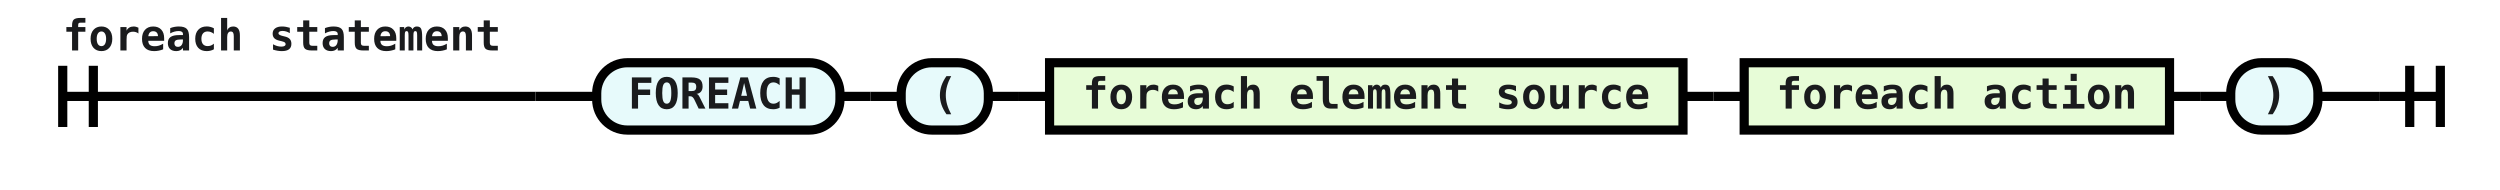
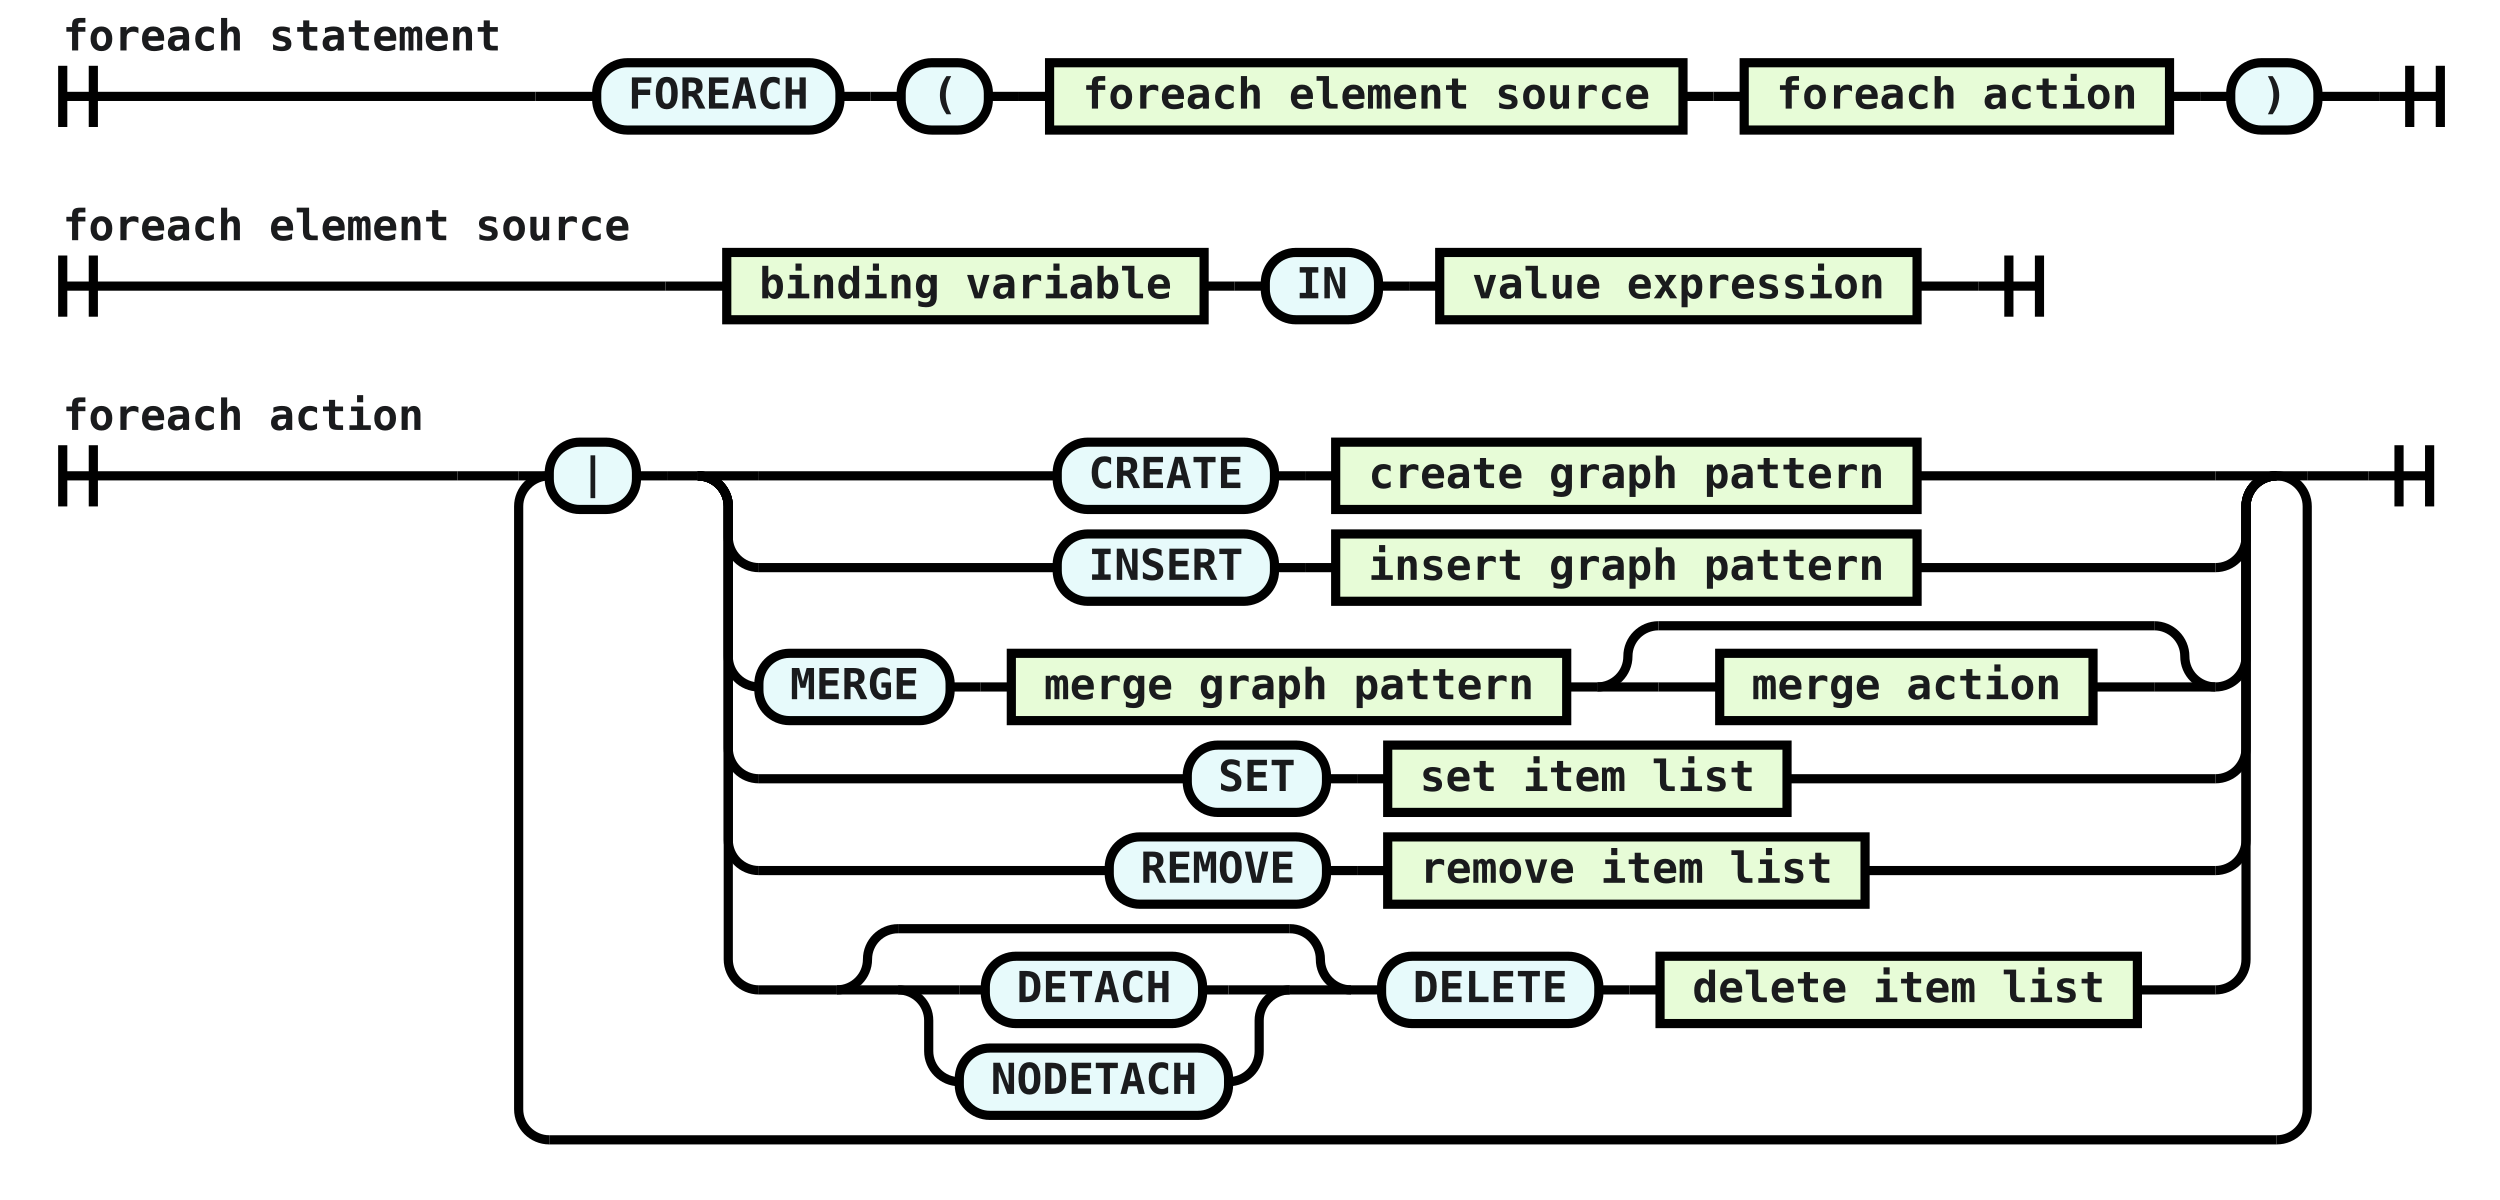
- <svg xmlns="http://www.w3.org/2000/svg" class="railroad-diagram" viewBox="0 0 817.0 62.0" width="817.0" height="62.0">
+ <svg xmlns="http://www.w3.org/2000/svg" class="railroad-diagram" viewBox="0 0 817.0 392.0" width="817.0" height="392.0">
  <g transform="translate(0, 0)">
    <g transform="translate(.5 .5)">
      <g>
        <path d="M20 21v20m10 -20v20m-10 -10h154.5" />
        <text style="text-anchor:start" x="20" y="16">foreach statement</text>
      </g>
      <g>
        <path d="M174.5 31h0.0" />
        <path d="M777.0 31h0.0" />
        <path d="M174.5 31h20" />
        <g>
          <path d="M194.5 31h0.0" />
          <path d="M757.0 31h0.0" />
          <g class="terminal ">
            <path d="M194.5 31h0.0" />
            <path d="M274.0 31h0.0" />
            <rect height="22" rx="10" ry="10" width="79.5" x="194.5" y="20" />
            <text x="234.25" y="35">FOREACH</text>
          </g>
          <path d="M274.0 31h10" />
          <path d="M284.0 31h10" />
          <g class="terminal ">
            <path d="M294.0 31h0.0" />
            <path d="M322.5 31h0.0" />
            <rect height="22" rx="10" ry="10" width="28.5" x="294" y="20" />
            <text x="308.25" y="35">(</text>
          </g>
          <path d="M322.5 31h10" />
          <path d="M332.5 31h10" />
          <g class="non-terminal ">
            <path d="M342.5 31h0.0" />
            <path d="M549.5 31h0.0" />
            <rect height="22" width="207" x="342.5" y="20" />
            <text x="446" y="35">foreach element source</text>
          </g>
          <path d="M549.5 31h10" />
          <path d="M559.5 31h10" />
          <g class="non-terminal ">
            <path d="M569.5 31h0.0" />
            <path d="M708.5 31h0.0" />
            <rect height="22" width="139" x="569.5" y="20" />
            <text x="639" y="35">foreach action</text>
          </g>
          <path d="M708.5 31h10" />
          <path d="M718.5 31h10" />
          <g class="terminal ">
            <path d="M728.5 31h0.0" />
            <path d="M757.0 31h0.0" />
            <rect height="22" rx="10" ry="10" width="28.5" x="728.5" y="20" />
            <text x="742.75" y="35">)</text>
          </g>
        </g>
        <path d="M757.0 31h20" />
      </g>
      <path d="M 777.0 31 h 20 m -10 -10 v 20 m 10 -20 v 20" />
    </g>
  </g>
+   <g transform="translate(0, 62.0)">
+     <g transform="translate(.5 .5)">
+       <g>
+         <path d="M20 21v20m10 -20v20m-10 -10h197.0" />
+         <text style="text-anchor:start" x="20" y="16">foreach element source</text>
+       </g>
+       <g>
+         <path d="M217.0 31h0.0" />
+         <path d="M646.0 31h0.0" />
+         <path d="M217.0 31h20" />
+         <g>
+           <path d="M237.0 31h0.0" />
+           <path d="M626.0 31h0.0" />
+           <g class="non-terminal ">
+             <path d="M237.0 31h0.0" />
+             <path d="M393.0 31h0.0" />
+             <rect height="22" width="156" x="237" y="20" />
+             <text x="315" y="35">binding variable</text>
+           </g>
+           <path d="M393.0 31h10" />
+           <path d="M403.0 31h10" />
+           <g class="terminal ">
+             <path d="M413.0 31h0.0" />
+             <path d="M450.0 31h0.0" />
+             <rect height="22" rx="10" ry="10" width="37" x="413" y="20" />
+             <text x="431.5" y="35">IN</text>
+           </g>
+           <path d="M450.0 31h10" />
+           <path d="M460.0 31h10" />
+           <g class="non-terminal ">
+             <path d="M470.0 31h0.0" />
+             <path d="M626.0 31h0.0" />
+             <rect height="22" width="156" x="470" y="20" />
+             <text x="548" y="35">value expression</text>
+           </g>
+         </g>
+         <path d="M626.0 31h20" />
+       </g>
+       <path d="M 646.0 31 h 20 m -10 -10 v 20 m 10 -20 v 20" />
+     </g>
+   </g>
+   <g transform="translate(0, 124.0)">
+     <g transform="translate(.5 .5)">
+       <g>
+         <path d="M20 21v20m10 -20v20m-10 -10h129.0" />
+         <text style="text-anchor:start" x="20" y="16">foreach action</text>
+       </g>
+       <g>
+         <path d="M149.0 31h0.0" />
+         <path d="M773.5 31h0.0" />
+         <path d="M149.0 31h20" />
+         <g>
+           <path d="M169.0 31h0.0" />
+           <path d="M753.5 31h0.0" />
+           <g>
+             <path d="M169.0 31h0.0" />
+             <path d="M753.5 31h0.0" />
+             <path d="M169.0 31h10" />
+             <g>
+               <path d="M179.0 31h0.0" />
+               <path d="M743.5 31h0.0" />
+               <g class="terminal ">
+                 <path d="M179.0 31h0.0" />
+                 <path d="M207.5 31h0.0" />
+                 <rect height="22" rx="10" ry="10" width="28.5" x="179" y="20" />
+                 <text x="193.25" y="35">|</text>
+               </g>
+               <path d="M207.5 31h10" />
+               <path d="M217.5 31h10" />
+               <g>
+                 <path d="M227.5 31h0.0" />
+                 <path d="M743.5 31h0.0" />
+                 <g>
+                   <path d="M227.5 31h0.0" />
+                   <path d="M743.5 31h0.0" />
+                   <path d="M227.5 31h20" />
+                   <g>
+                     <path d="M247.5 31h97.5" />
+                     <path d="M626.0 31h97.5" />
+                     <g class="terminal ">
+                       <path d="M345.0 31h0.0" />
+                       <path d="M416.0 31h0.0" />
+                       <rect height="22" rx="10" ry="10" width="71" x="345" y="20" />
+                       <text x="380.5" y="35">CREATE</text>
+                     </g>
+                     <path d="M416.0 31h10" />
+                     <path d="M426.0 31h10" />
+                     <g class="non-terminal ">
+                       <path d="M436.0 31h0.0" />
+                       <path d="M626.0 31h0.0" />
+                       <rect height="22" width="190" x="436" y="20" />
+                       <text x="531" y="35">create graph pattern</text>
+                     </g>
+                   </g>
+                   <path d="M723.5 31h20" />
+                   <path d="M227.5 31a10 10 0 0 1 10 10v10a10 10 0 0 0 10 10" />
+                   <g>
+                     <path d="M247.5 61h97.5" />
+                     <path d="M626.0 61h97.5" />
+                     <g class="terminal ">
+                       <path d="M345.0 61h0.0" />
+                       <path d="M416.0 61h0.0" />
+                       <rect height="22" rx="10" ry="10" width="71" x="345" y="50" />
+                       <text x="380.5" y="65">INSERT</text>
+                     </g>
+                     <path d="M416.0 61h10" />
+                     <path d="M426.0 61h10" />
+                     <g class="non-terminal ">
+                       <path d="M436.0 61h0.0" />
+                       <path d="M626.0 61h0.0" />
+                       <rect height="22" width="190" x="436" y="50" />
+                       <text x="531" y="65">insert graph pattern</text>
+                     </g>
+                   </g>
+                   <path d="M723.5 61a10 10 0 0 0 10 -10v-10a10 10 0 0 1 10 -10" />
+                   <path d="M227.5 31a10 10 0 0 1 10 10v49a10 10 0 0 0 10 10" />
+                   <g>
+                     <path d="M247.5 100h0.0" />
+                     <path d="M723.5 100h0.0" />
+                     <g class="terminal ">
+                       <path d="M247.5 100h0.0" />
+                       <path d="M310.0 100h0.0" />
+                       <rect height="22" rx="10" ry="10" width="62.5" x="247.5" y="89" />
+                       <text x="278.75" y="104">MERGE</text>
+                     </g>
+                     <path d="M310.0 100h10" />
+                     <path d="M320.0 100h10" />
+                     <g class="non-terminal ">
+                       <path d="M330.0 100h0.0" />
+                       <path d="M511.5 100h0.0" />
+                       <rect height="22" width="181.5" x="330" y="89" />
+                       <text x="420.75" y="104">merge graph pattern</text>
+                     </g>
+                     <path d="M511.5 100h10" />
+                     <g>
+                       <path d="M521.5 100h0.0" />
+                       <path d="M723.5 100h0.0" />
+                       <path d="M521.5 100a10 10 0 0 0 10 -10v0a10 10 0 0 1 10 -10" />
+                       <g>
+                         <path d="M541.5 80h162.0" />
+                       </g>
+                       <path d="M703.5 80a10 10 0 0 1 10 10v0a10 10 0 0 0 10 10" />
+                       <path d="M521.5 100h20" />
+                       <g>
+                         <path d="M541.5 100h0.0" />
+                         <path d="M703.5 100h0.0" />
+                         <path d="M541.5 100h20" />
+                         <g>
+                           <path d="M561.5 100h0.0" />
+                           <path d="M683.5 100h0.0" />
+                           <g class="non-terminal ">
+                             <path d="M561.5 100h0.0" />
+                             <path d="M683.5 100h0.0" />
+                             <rect height="22" width="122" x="561.5" y="89" />
+                             <text x="622.5" y="104">merge action</text>
+                           </g>
+                         </g>
+                         <path d="M683.5 100h20" />
+                       </g>
+                       <path d="M703.5 100h20" />
+                     </g>
+                   </g>
+                   <path d="M723.5 100a10 10 0 0 0 10 -10v-49a10 10 0 0 1 10 -10" />
+                   <path d="M227.5 31a10 10 0 0 1 10 10v79a10 10 0 0 0 10 10" />
+                   <g>
+                     <path d="M247.5 130h140.0" />
+                     <path d="M583.5 130h140.0" />
+                     <g class="terminal ">
+                       <path d="M387.5 130h0.0" />
+                       <path d="M433.0 130h0.0" />
+                       <rect height="22" rx="10" ry="10" width="45.5" x="387.5" y="119" />
+                       <text x="410.25" y="134">SET</text>
+                     </g>
+                     <path d="M433.0 130h10" />
+                     <path d="M443.0 130h10" />
+                     <g class="non-terminal ">
+                       <path d="M453.0 130h0.0" />
+                       <path d="M583.5 130h0.0" />
+                       <rect height="22" width="130.5" x="453" y="119" />
+                       <text x="518.25" y="134">set item list</text>
+                     </g>
+                   </g>
+                   <path d="M723.5 130a10 10 0 0 0 10 -10v-79a10 10 0 0 1 10 -10" />
+                   <path d="M227.5 31a10 10 0 0 1 10 10v109a10 10 0 0 0 10 10" />
+                   <g>
+                     <path d="M247.5 160h114.5" />
+                     <path d="M609.0 160h114.5" />
+                     <g class="terminal ">
+                       <path d="M362.0 160h0.0" />
+                       <path d="M433.0 160h0.0" />
+                       <rect height="22" rx="10" ry="10" width="71" x="362" y="149" />
+                       <text x="397.5" y="164">REMOVE</text>
+                     </g>
+                     <path d="M433.0 160h10" />
+                     <path d="M443.0 160h10" />
+                     <g class="non-terminal ">
+                       <path d="M453.0 160h0.0" />
+                       <path d="M609.0 160h0.0" />
+                       <rect height="22" width="156" x="453" y="149" />
+                       <text x="531" y="164">remove item list</text>
+                     </g>
+                   </g>
+                   <path d="M723.5 160a10 10 0 0 0 10 -10v-109a10 10 0 0 1 10 -10" />
+                   <path d="M227.5 31a10 10 0 0 1 10 10v148a10 10 0 0 0 10 10" />
+                   <g>
+                     <path d="M247.5 199h25.5" />
+                     <path d="M698.0 199h25.5" />
+                     <g>
+                       <path d="M273.0 199h0.0" />
+                       <path d="M441.0 199h0.0" />
+                       <path d="M273.0 199a10 10 0 0 0 10 -10v0a10 10 0 0 1 10 -10" />
+                       <g>
+                         <path d="M293.0 179h128.0" />
+                       </g>
+                       <path d="M421.0 179a10 10 0 0 1 10 10v0a10 10 0 0 0 10 10" />
+                       <path d="M273.0 199h20" />
+                       <g>
+                         <path d="M293.0 199h0.0" />
+                         <path d="M421.0 199h0.0" />
+                         <path d="M293.0 199h20" />
+                         <g>
+                           <path d="M313.0 199h8.5" />
+                           <path d="M392.5 199h8.5" />
+                           <g class="terminal ">
+                             <path d="M321.5 199h0.0" />
+                             <path d="M392.5 199h0.0" />
+                             <rect height="22" rx="10" ry="10" width="71" x="321.5" y="188" />
+                             <text x="357" y="203">DETACH</text>
+                           </g>
+                         </g>
+                         <path d="M401.0 199h20" />
+                         <path d="M293.0 199a10 10 0 0 1 10 10v10a10 10 0 0 0 10 10" />
+                         <g>
+                           <path d="M313.0 229h0.0" />
+                           <path d="M401.0 229h0.0" />
+                           <g class="terminal ">
+                             <path d="M313.0 229h0.0" />
+                             <path d="M401.0 229h0.0" />
+                             <rect height="22" rx="10" ry="10" width="88" x="313" y="218" />
+                             <text x="357" y="233">NODETACH</text>
+                           </g>
+                         </g>
+                         <path d="M401.0 229a10 10 0 0 0 10 -10v-10a10 10 0 0 1 10 -10" />
+                       </g>
+                       <path d="M421.0 199h20" />
+                     </g>
+                     <path d="M441.0 199h10" />
+                     <g class="terminal ">
+                       <path d="M451.0 199h0.0" />
+                       <path d="M522.0 199h0.0" />
+                       <rect height="22" rx="10" ry="10" width="71" x="451" y="188" />
+                       <text x="486.5" y="203">DELETE</text>
+                     </g>
+                     <path d="M522.0 199h10" />
+                     <path d="M532.0 199h10" />
+                     <g class="non-terminal ">
+                       <path d="M542.0 199h0.0" />
+                       <path d="M698.0 199h0.0" />
+                       <rect height="22" width="156" x="542" y="188" />
+                       <text x="620" y="203">delete item list</text>
+                     </g>
+                   </g>
+                   <path d="M723.5 199a10 10 0 0 0 10 -10v-148a10 10 0 0 1 10 -10" />
+                 </g>
+               </g>
+             </g>
+             <path d="M743.5 31h10" />
+             <path d="M179.0 31a10 10 0 0 0 -10 10v197a10 10 0 0 0 10 10" />
+             <g>
+               <path d="M179.0 248h564.5" />
+             </g>
+             <path d="M743.5 248a10 10 0 0 0 10 -10v-197a10 10 0 0 0 -10 -10" />
+           </g>
+         </g>
+         <path d="M753.5 31h20" />
+       </g>
+       <path d="M 773.5 31 h 20 m -10 -10 v 20 m 10 -20 v 20" />
+     </g>
+   </g>
  <style>
        /*  */
        svg.railroad-diagram {
    // background-color: hsl(30, 20%, 95%);
}

svg.railroad-diagram path {
    stroke-width: 3;
    stroke: black;
    fill: rgba(0, 0, 0, 0);
}

svg.railroad-diagram text {
    font:bold 14px monospace;
    text-anchor: middle;
    fill: rgba(26, 27, 29, 255);
}

svg.railroad-diagram text.label {
    text-anchor: start;
}

svg.railroad-diagram text.comment {
    font:italic 12px monospace;
}

svg.railroad-diagram rect {
    stroke-width: 3;
    stroke: black;
    // fill: hsl(120, 100%, 90%);
    fill: rgba(231, 252, 215, 255);
}

svg.railroad-diagram rect.group-box {
    stroke: gray;
    stroke-dasharray: 10 5;
    fill: none;
}

svg.railroad-diagram .terminal rect {
    fill: rgba(231, 250, 251, 255);
}

        /*  */
    </style>
</svg>
